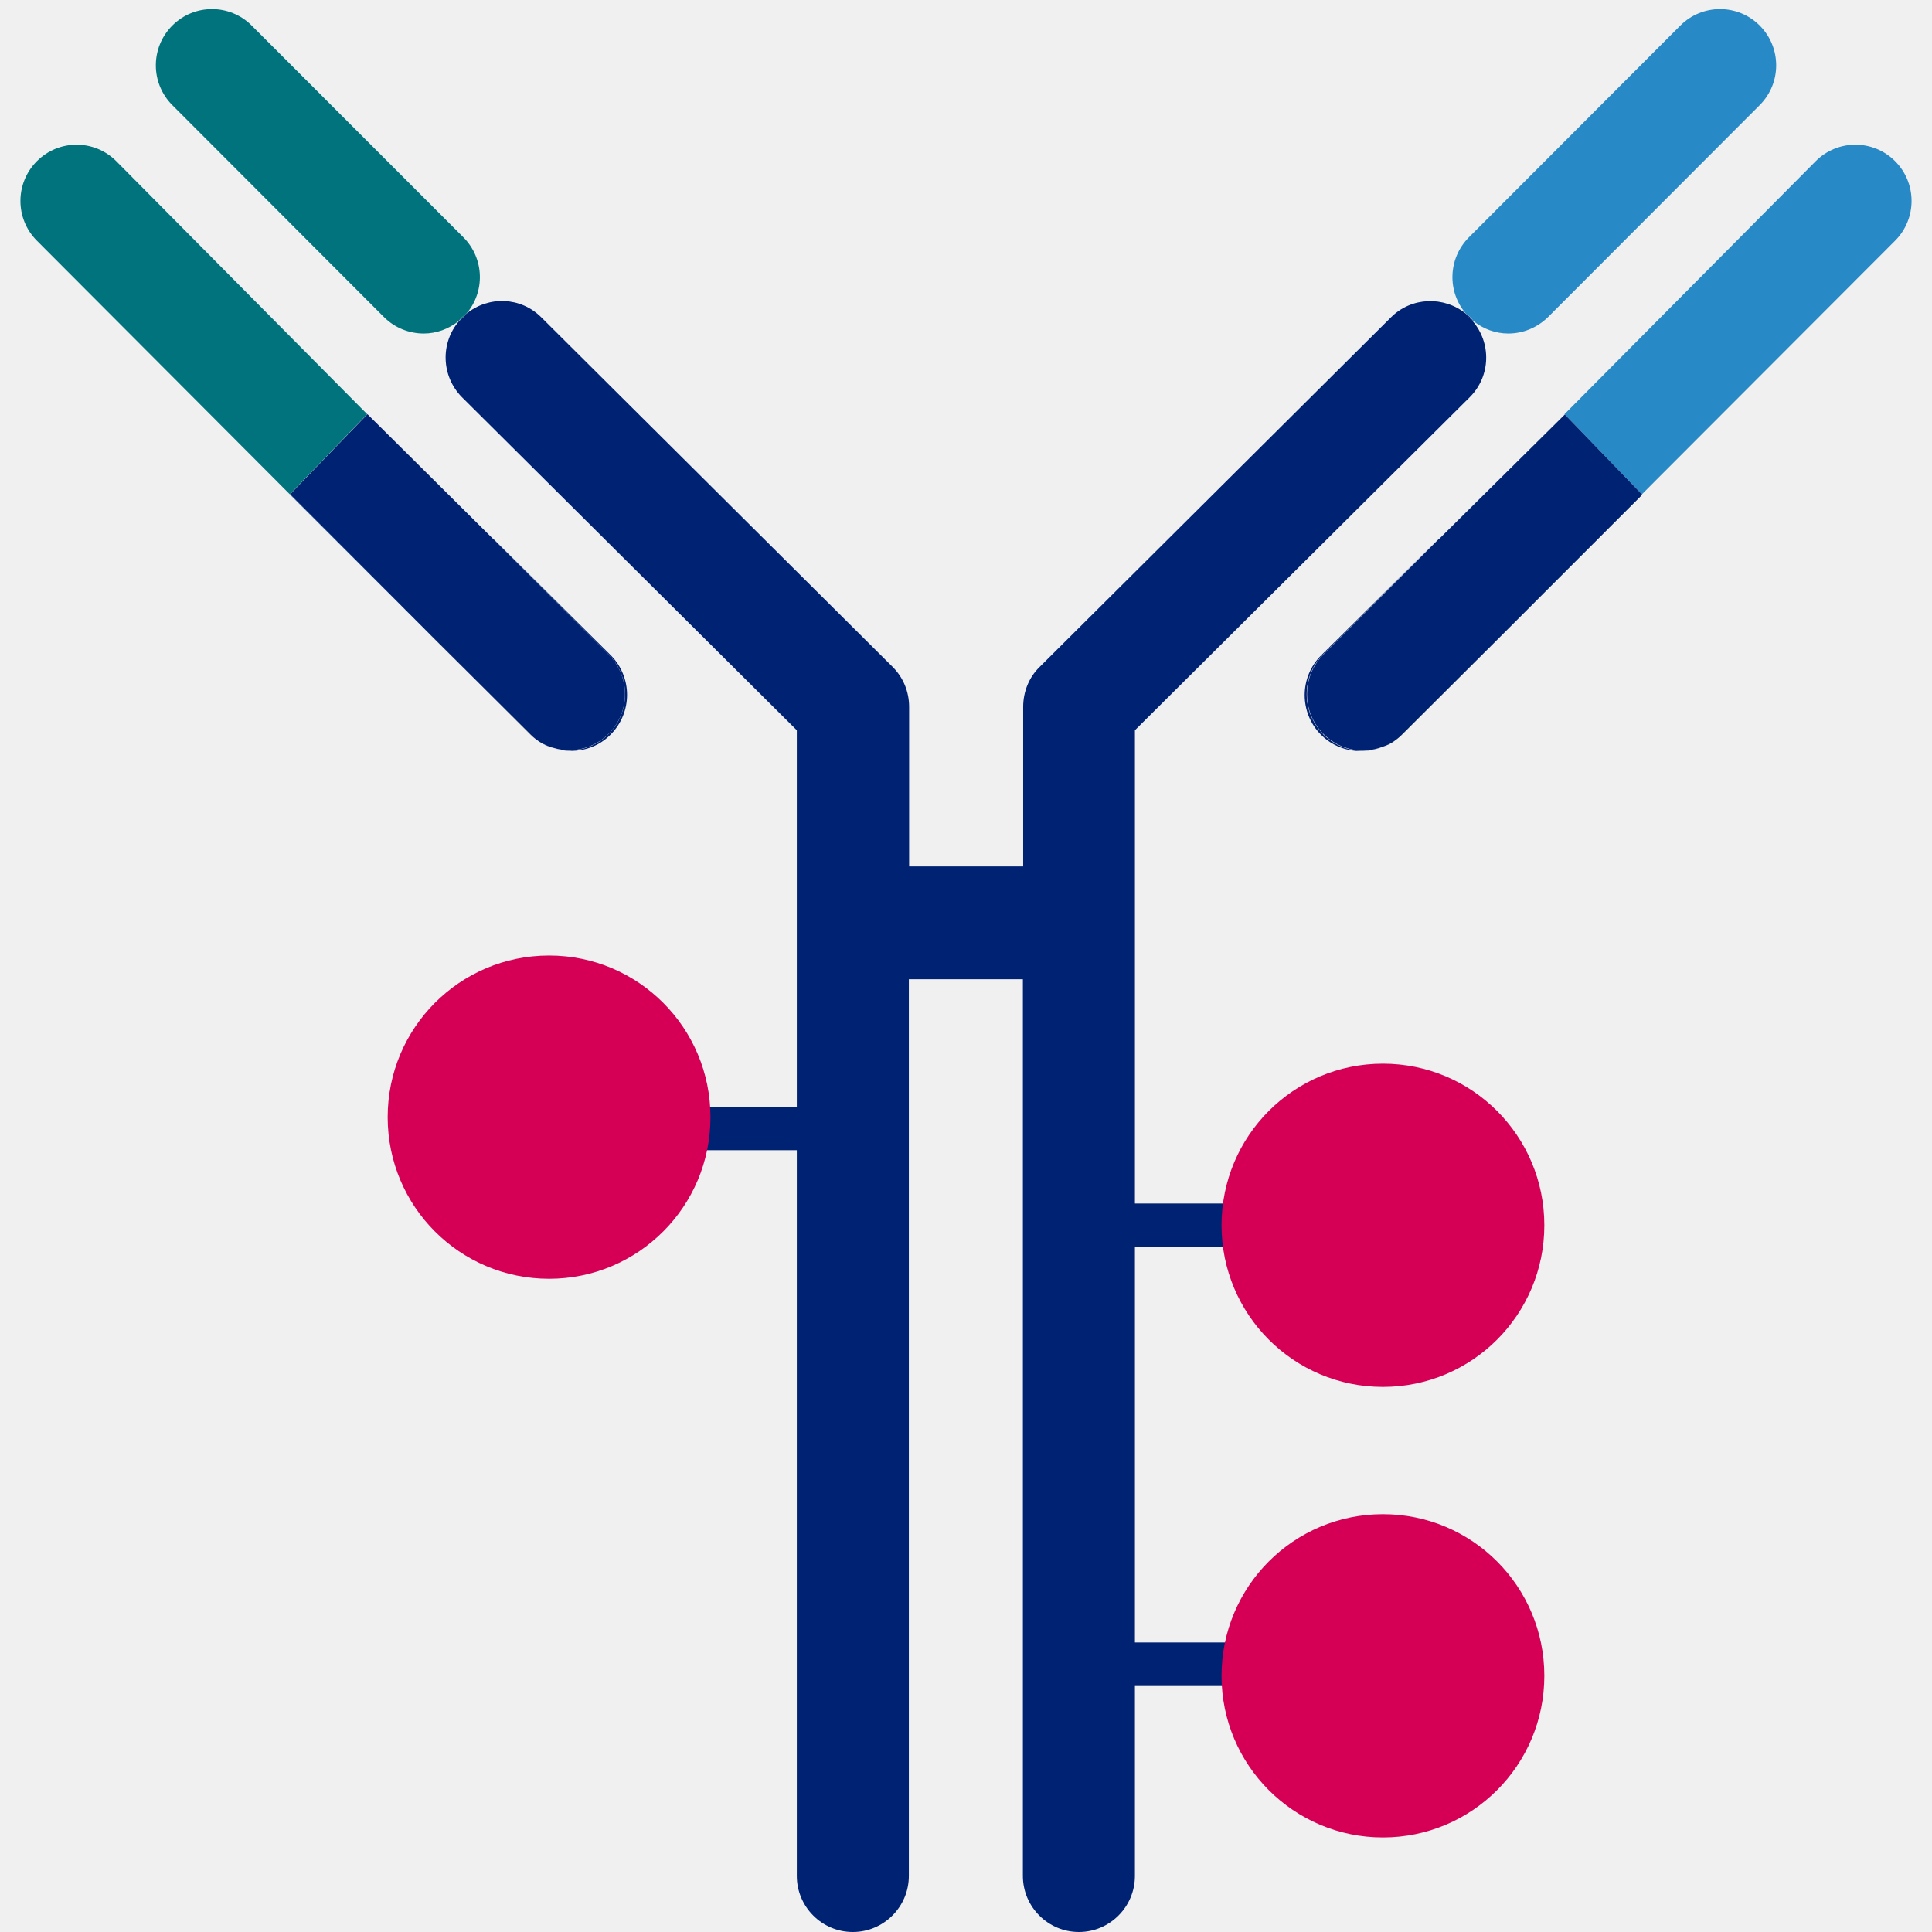
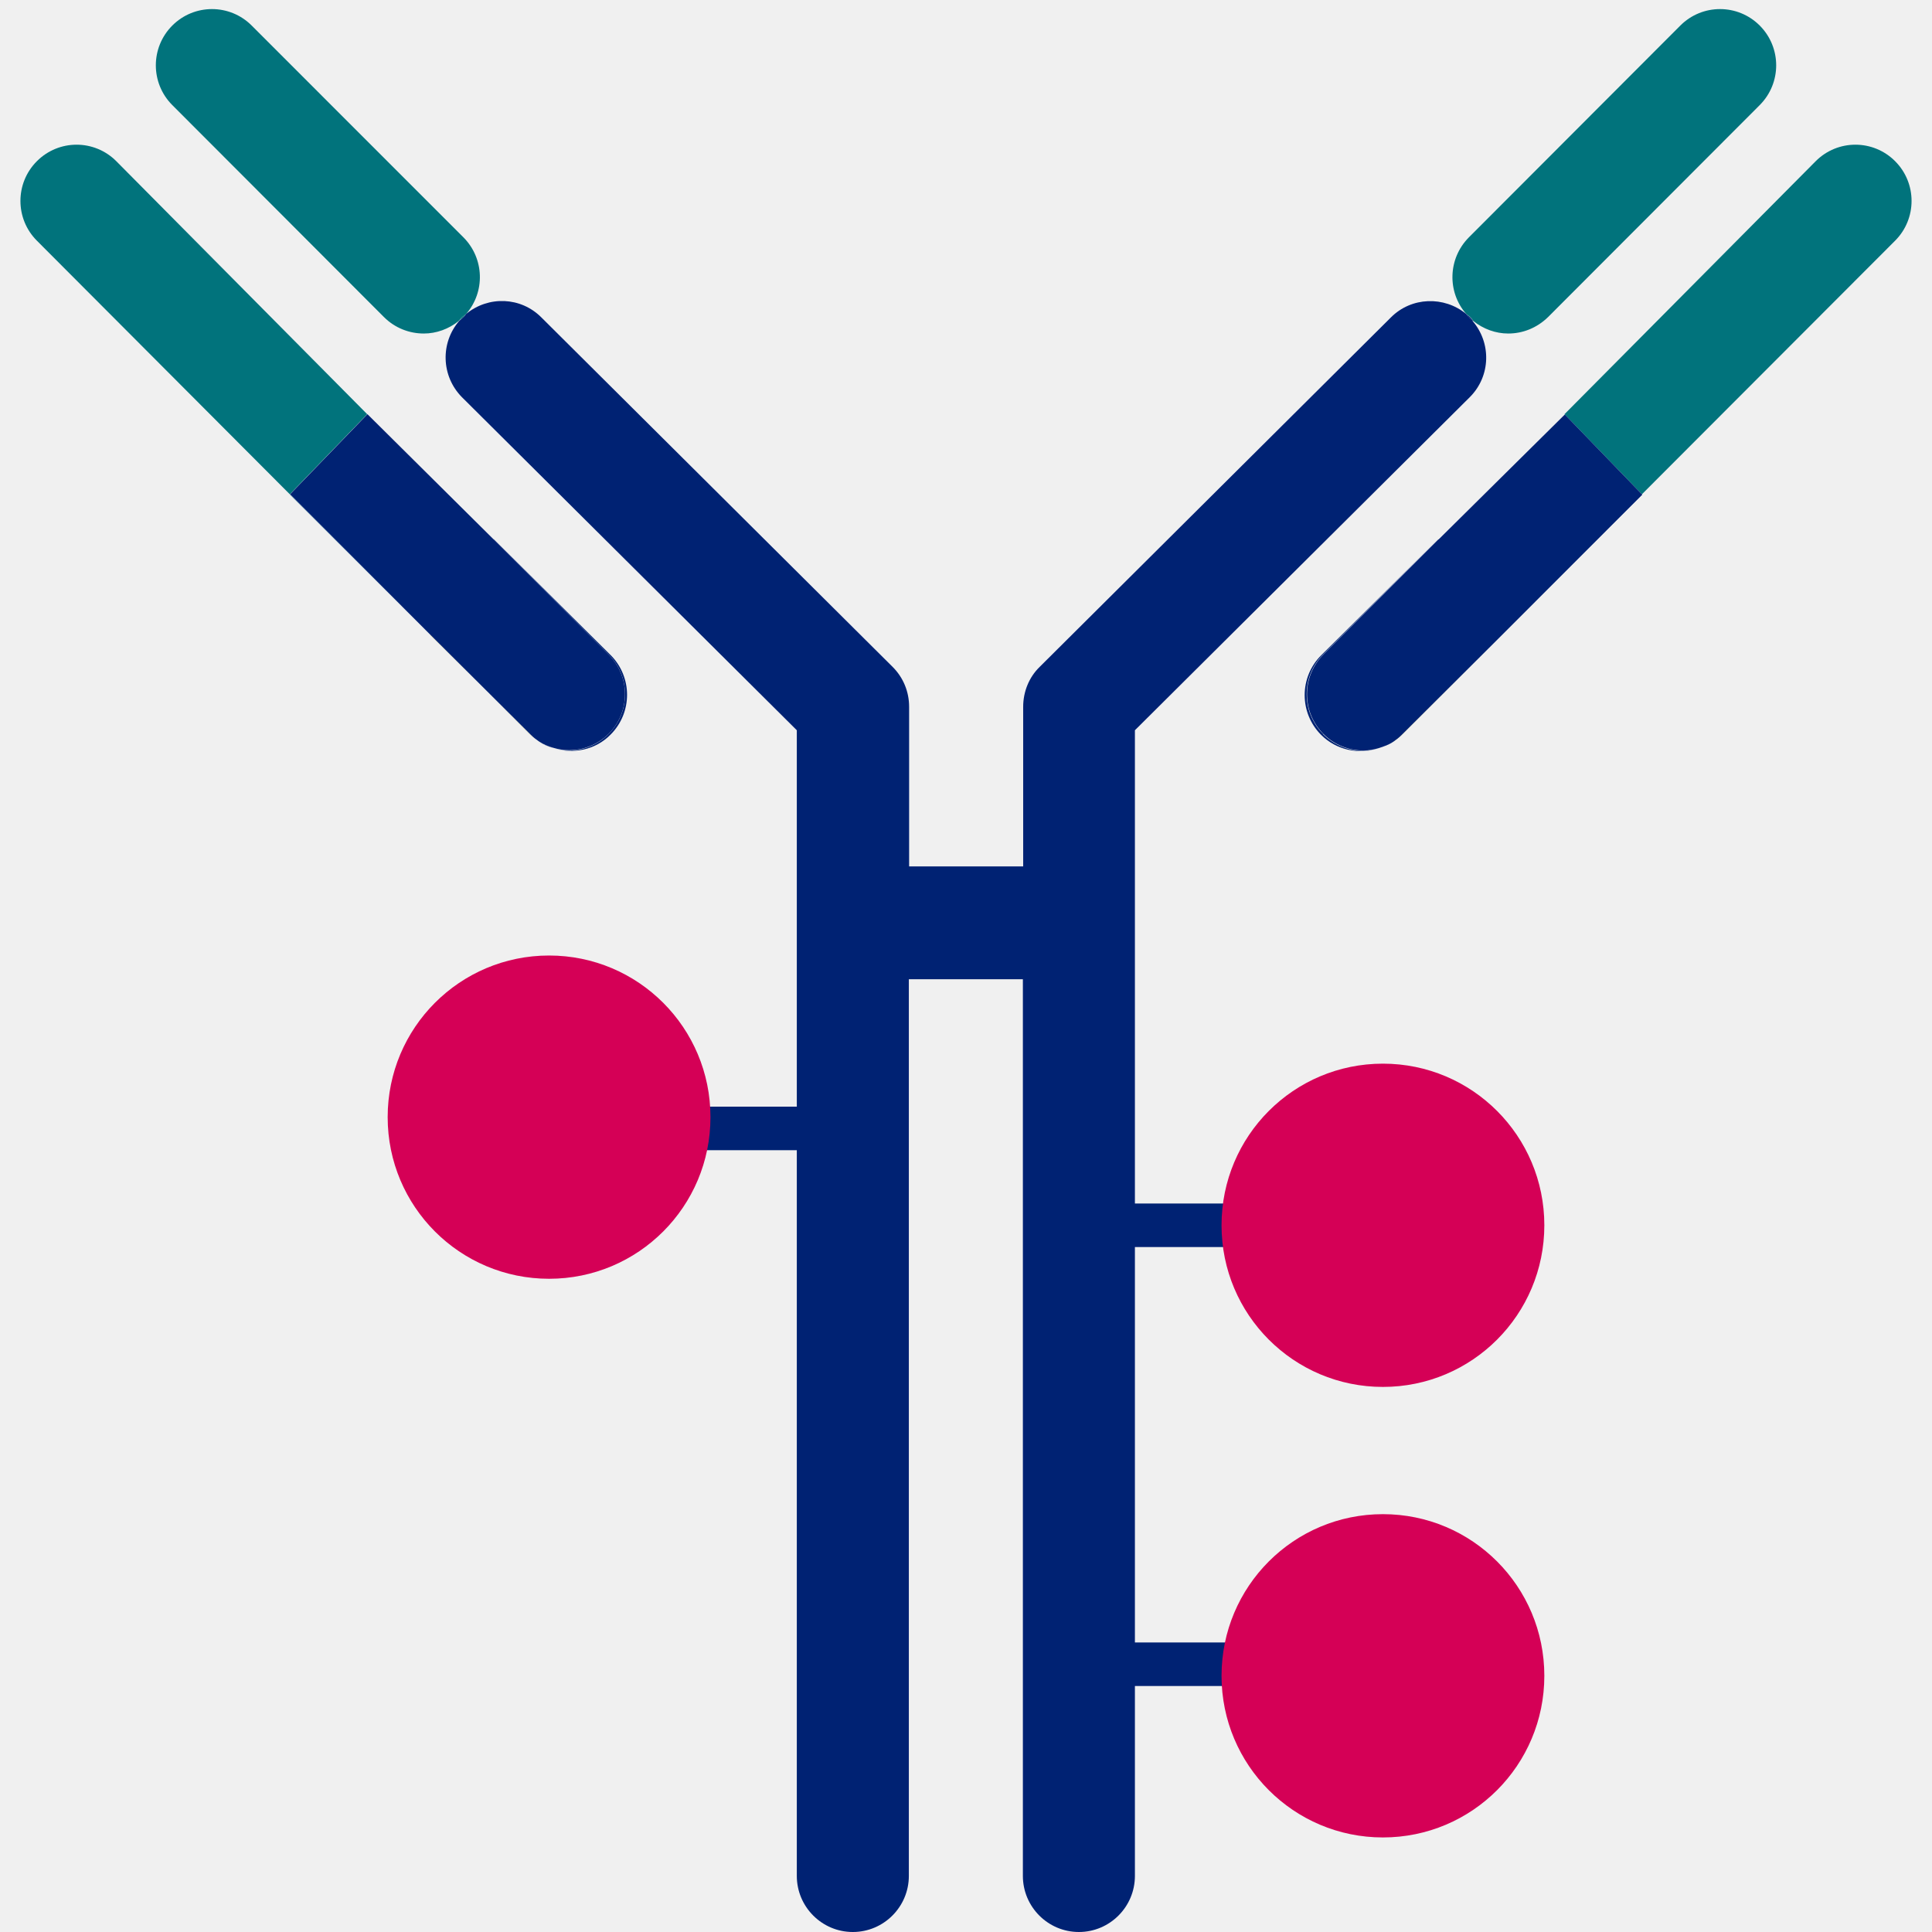
<svg xmlns="http://www.w3.org/2000/svg" width="84" height="84" viewBox="0 0 84 84" fill="none">
-   <g clip-path="url(#clip0_3883_22718)">
+   <g clip-path="url(#clip0_4204_23306)">
    <path d="M37.192 49.062H24.111" stroke="#002273" stroke-width="1.893" />
    <path d="M60.126 72.358H47.046" stroke="#002273" stroke-width="1.893" />
    <path d="M60.126 53.273H47.046" stroke="#002273" stroke-width="1.893" />
    <path d="M60.127 60.301C56.249 60.301 53.11 57.158 53.11 53.273C53.11 49.389 56.249 46.246 60.127 46.246C64.007 46.246 67.145 49.389 67.145 53.273C67.145 57.158 64.007 60.301 60.127 60.301Z" fill="#D50056" />
    <path d="M60.127 79.889C56.249 79.889 53.11 76.746 53.11 72.861C53.11 68.976 56.249 65.833 60.127 65.833C64.007 65.833 67.145 68.976 67.145 72.861C67.145 76.746 64.007 79.889 60.127 79.889Z" fill="#D50056" />
    <path d="M23.873 55.599C19.994 55.599 16.855 52.456 16.855 48.572C16.855 44.687 19.994 41.544 23.873 41.544C27.752 41.544 30.89 44.687 30.89 48.572C30.89 52.456 27.752 55.599 23.873 55.599Z" fill="#D50056" />
    <path d="M20.27 13.646C21.099 12.69 21.061 11.245 20.157 10.327L10.943 1.111C9.989 0.156 8.445 0.156 7.491 1.111C6.537 2.067 6.537 3.613 7.491 4.569L16.692 13.784C17.169 14.262 17.797 14.501 18.425 14.501C18.965 14.501 19.504 14.312 19.956 13.948C19.994 13.897 20.032 13.847 20.069 13.809C20.132 13.746 20.195 13.709 20.257 13.659" fill="#01737C" />
    <path d="M18.715 27.601L23.021 31.913C23.146 32.039 23.284 32.14 23.422 32.24C23.297 32.152 23.184 32.064 23.083 31.964L18.715 27.614V27.601Z" fill="#CBC545" />
    <path d="M5.056 7.008C4.102 6.052 2.558 6.052 1.604 7.008C0.65 7.963 0.65 9.51 1.604 10.465L12.601 21.491L15.965 18.008L5.056 7.008Z" fill="#01737C" />
    <path d="M20.271 13.646C20.208 13.696 20.133 13.746 20.083 13.797C20.045 13.847 20.007 13.897 19.97 13.935C20.032 13.885 20.108 13.835 20.158 13.784C20.196 13.734 20.233 13.696 20.271 13.646Z" fill="#01737C" />
-     <path d="M12.602 21.503L18.715 27.601L12.602 21.491V21.503Z" fill="#2789C6" />
+     <path d="M12.602 21.503L18.715 27.601L12.602 21.491V21.503Z" fill="#01737C" />
    <path d="M21.464 23.452L26.46 28.456C27.414 29.411 27.414 30.958 26.46 31.913C25.983 32.391 25.355 32.63 24.728 32.63C24.502 32.63 24.276 32.592 24.062 32.529C24.916 32.793 25.883 32.617 26.548 31.938C27.502 30.983 27.502 29.436 26.548 28.481L21.464 23.44V23.452Z" fill="#002273" />
    <path d="M26.458 31.913C27.412 30.958 27.412 29.411 26.458 28.456L21.462 23.452L15.976 18.008L12.612 21.491L18.713 27.601L23.082 31.951C23.182 32.052 23.308 32.152 23.421 32.228C23.621 32.366 23.847 32.454 24.073 32.517C24.287 32.58 24.513 32.617 24.739 32.617C25.366 32.617 25.981 32.379 26.471 31.901" fill="#002273" />
    <path d="M24.076 32.529C23.85 32.454 23.624 32.378 23.423 32.24C23.624 32.378 23.85 32.466 24.076 32.529Z" fill="#002273" />
-     <path d="M64.045 13.948C64.497 14.312 65.037 14.501 65.576 14.501C66.204 14.501 66.819 14.262 67.309 13.784L76.51 4.569C77.464 3.613 77.464 2.067 76.51 1.111C75.556 0.156 74.012 0.156 73.058 1.111L63.857 10.327C62.953 11.245 62.915 12.69 63.744 13.646C63.806 13.696 63.882 13.746 63.932 13.797C63.982 13.847 64.007 13.885 64.045 13.935" fill="#2789C6" />
+     <path d="M64.045 13.948C64.497 14.312 65.037 14.501 65.576 14.501C66.204 14.501 66.819 14.262 67.309 13.784L76.51 4.569C77.464 3.613 77.464 2.067 76.51 1.111C75.556 0.156 74.012 0.156 73.058 1.111L63.857 10.327C62.953 11.245 62.915 12.69 63.744 13.646C63.806 13.696 63.882 13.746 63.932 13.797C63.982 13.847 64.007 13.885 64.045 13.935" fill="#01737C" />
    <path d="M60.579 32.24C60.717 32.152 60.855 32.039 60.981 31.913L65.287 27.601L60.918 31.951C60.818 32.052 60.692 32.152 60.579 32.228" fill="#CBC545" />
-     <path d="M82.396 7.008C81.442 6.052 79.898 6.052 78.944 7.008L68.022 18.008L71.387 21.491L82.396 10.465C83.35 9.51 83.35 7.963 82.396 7.008Z" fill="#2789C6" />
+     <path d="M82.396 7.008C81.442 6.052 79.898 6.052 78.944 7.008L68.022 18.008L71.387 21.491L82.396 10.465C83.35 9.51 83.35 7.963 82.396 7.008Z" fill="#01737C" />
    <path d="M64.043 13.948C63.981 13.897 63.905 13.847 63.855 13.784C63.817 13.746 63.78 13.696 63.742 13.646C62.788 12.866 61.37 12.904 60.478 13.797L45.201 28.997C44.737 29.449 44.486 30.078 44.486 30.732V37.671H39.527V30.732C39.527 30.078 39.276 29.462 38.812 28.997L23.534 13.797C22.643 12.904 21.237 12.854 20.271 13.646C20.233 13.696 20.195 13.746 20.158 13.784C20.095 13.847 20.032 13.885 19.969 13.948C19.141 14.903 19.178 16.349 20.082 17.267L34.644 31.75V81.561C34.644 82.906 35.736 84 37.079 84C38.422 84 39.515 82.906 39.515 81.561V42.575H44.473V81.561C44.473 82.906 45.565 84 46.908 84C48.252 84 49.344 82.906 49.344 81.561V31.75L63.905 17.267C64.822 16.349 64.847 14.903 64.018 13.948" fill="#002273" />
    <path d="M64.044 13.948C64.044 13.948 63.969 13.847 63.931 13.809C63.869 13.746 63.806 13.709 63.743 13.658C63.781 13.709 63.819 13.759 63.856 13.797C63.919 13.86 63.982 13.897 64.044 13.96" fill="#002273" />
    <path d="M71.4 21.503L71.387 21.491L65.286 27.601L71.4 21.503Z" fill="#002273" />
    <path d="M57.528 31.913C56.574 30.958 56.574 29.411 57.528 28.456L62.524 23.452L57.44 28.494C56.486 29.449 56.486 30.995 57.44 31.951C58.105 32.617 59.072 32.806 59.926 32.542C59.712 32.605 59.486 32.642 59.26 32.642C58.633 32.642 58.018 32.404 57.528 31.926" fill="#002273" />
    <path d="M62.538 23.452L57.542 28.456C56.588 29.412 56.588 30.958 57.542 31.913C58.019 32.391 58.646 32.63 59.274 32.63C59.5 32.63 59.726 32.592 59.939 32.529C60.165 32.454 60.391 32.379 60.592 32.24C60.718 32.152 60.831 32.064 60.931 31.964L65.299 27.614L71.4 21.504L68.036 18.021L62.55 23.452H62.538Z" fill="#002273" />
    <path d="M60.58 32.24C60.379 32.378 60.153 32.466 59.927 32.529C60.153 32.466 60.379 32.366 60.58 32.24Z" fill="#002273" />
  </g>
  <defs>
-     <clipPath id="clip0_3883_22718">
+     <clipPath id="clip0_4204_23306">
      <rect width="82.223" height="83.605" fill="white" transform="translate(0.888672 0.394775)" />
    </clipPath>
  </defs>
</svg>
